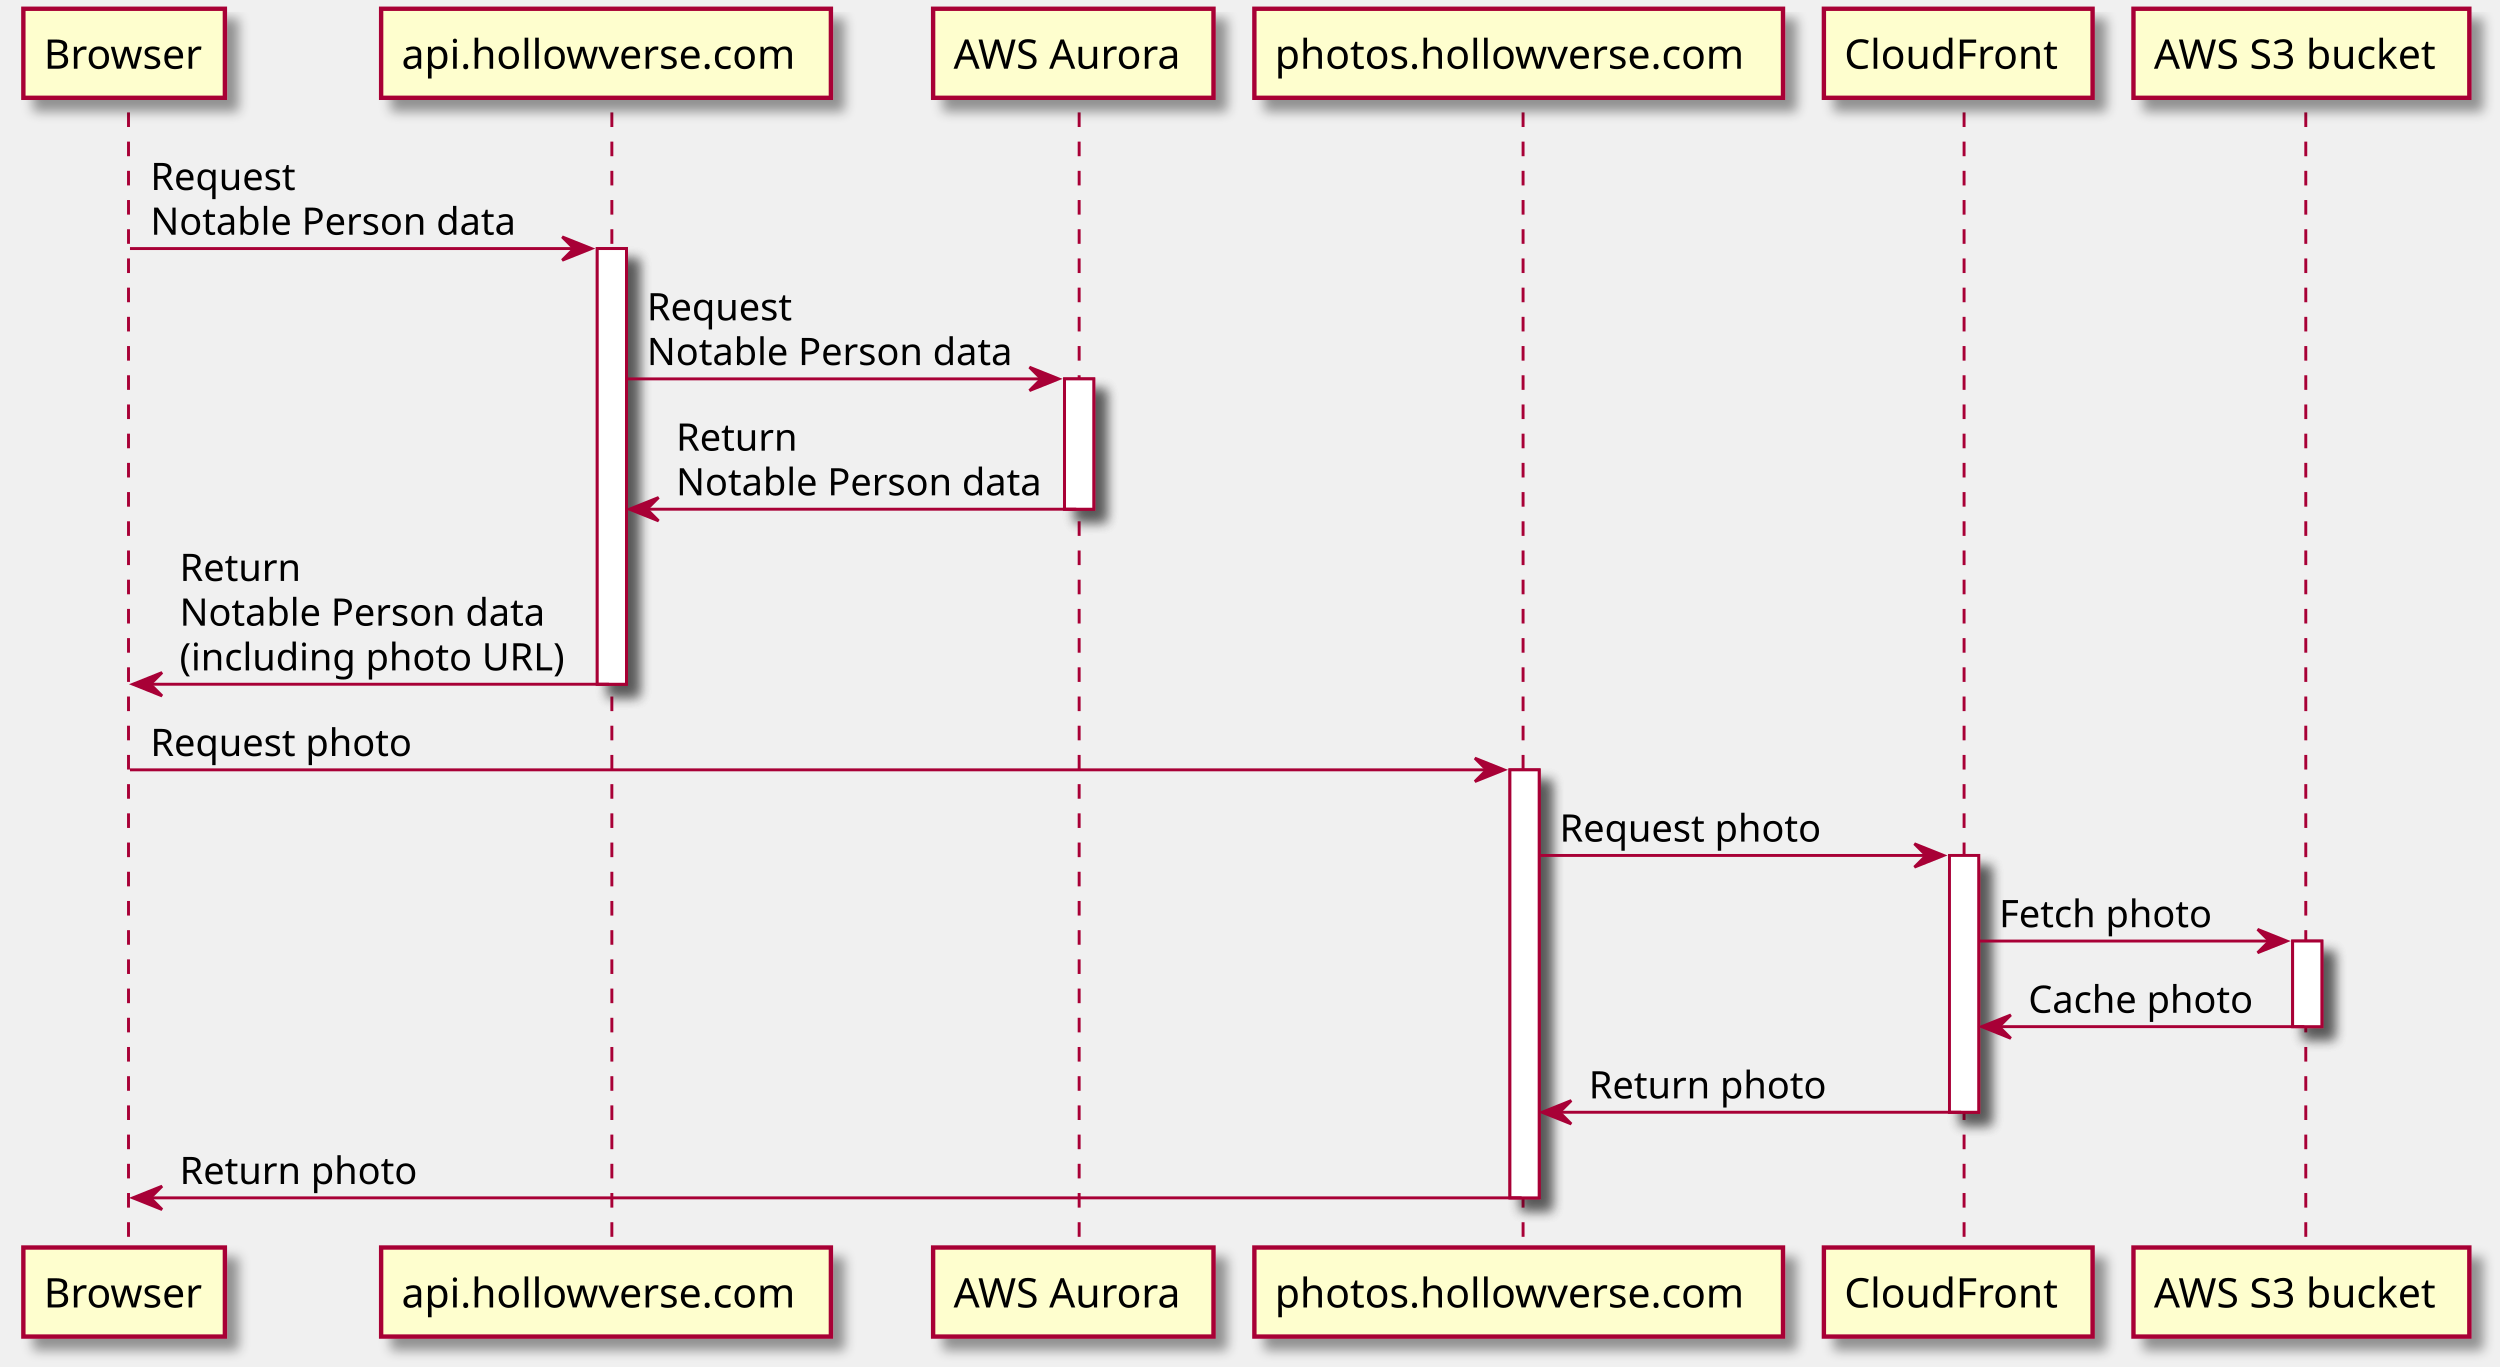
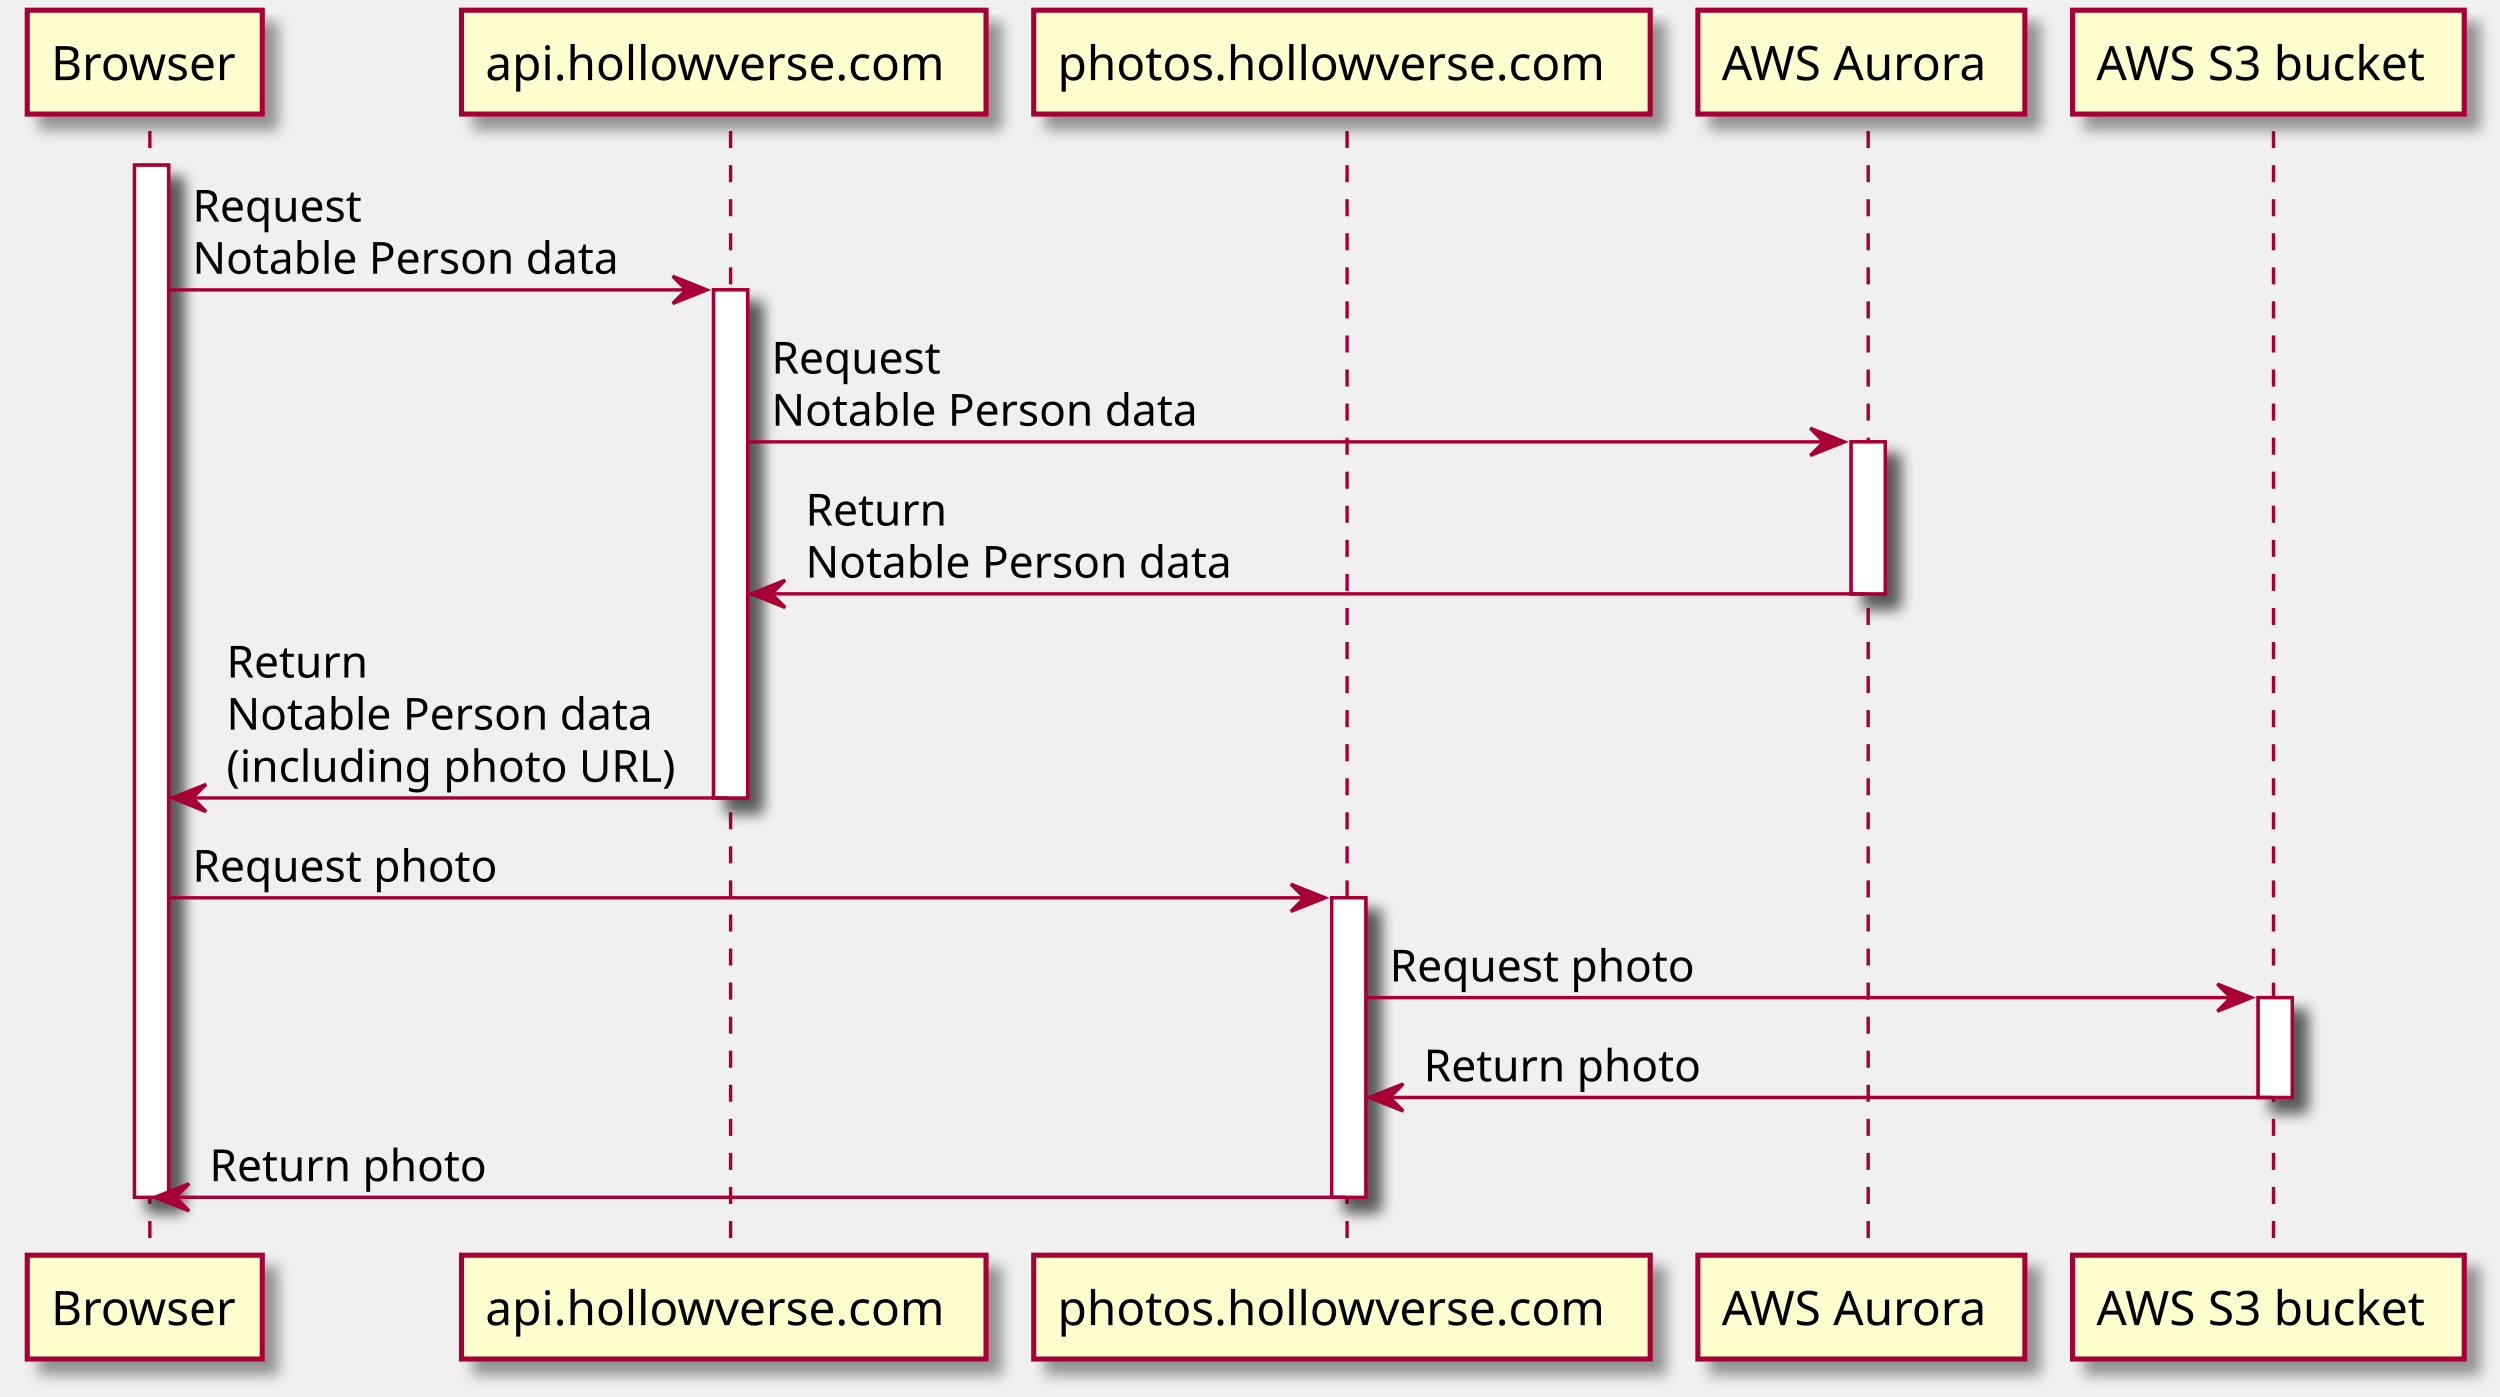
- <svg xmlns="http://www.w3.org/2000/svg" contentScriptType="application/ecmascript" contentStyleType="text/css" height="468px" preserveAspectRatio="none" style="width:856px;height:468px;" version="1.1" viewBox="0 0 856 468" width="856px" zoomAndPan="magnify">
+ <svg xmlns="http://www.w3.org/2000/svg" contentScriptType="application/ecmascript" contentStyleType="text/css" height="410px" preserveAspectRatio="none" style="width:734px;height:410px;" version="1.1" viewBox="0 0 734 410" width="734px" zoomAndPan="magnify">
  <defs>
-     <filter height="300%" id="f1esgb00rfin9i" width="300%" x="-1" y="-1">
+     <filter height="300%" id="f1o1mt7dfdqe4l" width="300%" x="-1" y="-1">
      <feGaussianBlur result="blurOut" stdDeviation="2.0" />
      <feColorMatrix in="blurOut" result="blurOut2" type="matrix" values="0 0 0 0 0 0 0 0 0 0 0 0 0 0 0 0 0 0 .4 0" />
      <feOffset dx="4.0" dy="4.0" in="blurOut2" result="blurOut3" />
      <feBlend in="SourceGraphic" in2="blurOut3" mode="normal" />
    </filter>
  </defs>
  <g>
-     <rect fill="#FFFFFF" filter="url(#f1esgb00rfin9i)" height="149.174" style="stroke: #A80036; stroke-width: 1.0;" width="10" x="204.5" y="85.109" />
-     <rect fill="#FFFFFF" filter="url(#f1esgb00rfin9i)" height="44.621" style="stroke: #A80036; stroke-width: 1.0;" width="10" x="364.5" y="129.731" />
-     <rect fill="#FFFFFF" filter="url(#f1esgb00rfin9i)" height="146.553" style="stroke: #A80036; stroke-width: 1.0;" width="10" x="517" y="263.594" />
-     <rect fill="#FFFFFF" filter="url(#f1esgb00rfin9i)" height="87.932" style="stroke: #A80036; stroke-width: 1.0;" width="10" x="667.5" y="292.904" />
-     <rect fill="#FFFFFF" filter="url(#f1esgb00rfin9i)" height="29.311" style="stroke: #A80036; stroke-width: 1.0;" width="10" x="785" y="322.215" />
-     <line style="stroke: #A80036; stroke-width: 1.0; stroke-dasharray: 5.0,5.0;" x1="44" x2="44" y1="38.488" y2="428.147" />
-     <line style="stroke: #A80036; stroke-width: 1.0; stroke-dasharray: 5.0,5.0;" x1="209.5" x2="209.5" y1="38.488" y2="428.147" />
-     <line style="stroke: #A80036; stroke-width: 1.0; stroke-dasharray: 5.0,5.0;" x1="369.5" x2="369.5" y1="38.488" y2="428.147" />
-     <line style="stroke: #A80036; stroke-width: 1.0; stroke-dasharray: 5.0,5.0;" x1="521.5" x2="521.5" y1="38.488" y2="428.147" />
-     <line style="stroke: #A80036; stroke-width: 1.0; stroke-dasharray: 5.0,5.0;" x1="672.5" x2="672.5" y1="38.488" y2="428.147" />
-     <line style="stroke: #A80036; stroke-width: 1.0; stroke-dasharray: 5.0,5.0;" x1="789.5" x2="789.5" y1="38.488" y2="428.147" />
-     <rect fill="#FEFECE" filter="url(#f1esgb00rfin9i)" height="30.488" style="stroke: #A80036; stroke-width: 1.5;" width="69" x="8" y="3" />
+     <rect fill="#FFFFFF" filter="url(#f1o1mt7dfdqe4l)" height="303.037" style="stroke: #A80036; stroke-width: 1.0;" width="10" x="39.5" y="48.488" />
+     <rect fill="#FFFFFF" filter="url(#f1o1mt7dfdqe4l)" height="149.174" style="stroke: #A80036; stroke-width: 1.0;" width="10" x="209.5" y="85.109" />
+     <rect fill="#FFFFFF" filter="url(#f1o1mt7dfdqe4l)" height="87.932" style="stroke: #A80036; stroke-width: 1.0;" width="10" x="391" y="263.594" />
+     <rect fill="#FFFFFF" filter="url(#f1o1mt7dfdqe4l)" height="44.621" style="stroke: #A80036; stroke-width: 1.0;" width="10" x="543.5" y="129.731" />
+     <rect fill="#FFFFFF" filter="url(#f1o1mt7dfdqe4l)" height="29.311" style="stroke: #A80036; stroke-width: 1.0;" width="10" x="663" y="292.904" />
+     <line style="stroke: #A80036; stroke-width: 1.0; stroke-dasharray: 5.0,5.0;" x1="44" x2="44" y1="38.488" y2="369.525" />
+     <line style="stroke: #A80036; stroke-width: 1.0; stroke-dasharray: 5.0,5.0;" x1="214.5" x2="214.5" y1="38.488" y2="369.525" />
+     <line style="stroke: #A80036; stroke-width: 1.0; stroke-dasharray: 5.0,5.0;" x1="395.5" x2="395.5" y1="38.488" y2="369.525" />
+     <line style="stroke: #A80036; stroke-width: 1.0; stroke-dasharray: 5.0,5.0;" x1="548.5" x2="548.5" y1="38.488" y2="369.525" />
+     <line style="stroke: #A80036; stroke-width: 1.0; stroke-dasharray: 5.0,5.0;" x1="667.5" x2="667.5" y1="38.488" y2="369.525" />
+     <rect fill="#FEFECE" filter="url(#f1o1mt7dfdqe4l)" height="30.488" style="stroke: #A80036; stroke-width: 1.5;" width="69" x="8" y="3" />
    <text fill="#000000" font-family="sans-serif" font-size="14" lengthAdjust="spacingAndGlyphs" textLength="55" x="15" y="23.535">Browser</text>
-     <rect fill="#FEFECE" filter="url(#f1esgb00rfin9i)" height="30.488" style="stroke: #A80036; stroke-width: 1.5;" width="69" x="8" y="427.147" />
-     <text fill="#000000" font-family="sans-serif" font-size="14" lengthAdjust="spacingAndGlyphs" textLength="55" x="15" y="447.682">Browser</text>
-     <rect fill="#FEFECE" filter="url(#f1esgb00rfin9i)" height="30.488" style="stroke: #A80036; stroke-width: 1.5;" width="154" x="130.5" y="3" />
-     <text fill="#000000" font-family="sans-serif" font-size="14" lengthAdjust="spacingAndGlyphs" textLength="140" x="137.5" y="23.535">api.hollowverse.com</text>
-     <rect fill="#FEFECE" filter="url(#f1esgb00rfin9i)" height="30.488" style="stroke: #A80036; stroke-width: 1.5;" width="154" x="130.5" y="427.147" />
-     <text fill="#000000" font-family="sans-serif" font-size="14" lengthAdjust="spacingAndGlyphs" textLength="140" x="137.5" y="447.682">api.hollowverse.com</text>
-     <rect fill="#FEFECE" filter="url(#f1esgb00rfin9i)" height="30.488" style="stroke: #A80036; stroke-width: 1.5;" width="96" x="319.5" y="3" />
-     <text fill="#000000" font-family="sans-serif" font-size="14" lengthAdjust="spacingAndGlyphs" textLength="82" x="326.5" y="23.535">AWS Aurora</text>
-     <rect fill="#FEFECE" filter="url(#f1esgb00rfin9i)" height="30.488" style="stroke: #A80036; stroke-width: 1.5;" width="96" x="319.5" y="427.147" />
-     <text fill="#000000" font-family="sans-serif" font-size="14" lengthAdjust="spacingAndGlyphs" textLength="82" x="326.5" y="447.682">AWS Aurora</text>
-     <rect fill="#FEFECE" filter="url(#f1esgb00rfin9i)" height="30.488" style="stroke: #A80036; stroke-width: 1.5;" width="181" x="429.5" y="3" />
-     <text fill="#000000" font-family="sans-serif" font-size="14" lengthAdjust="spacingAndGlyphs" textLength="167" x="436.5" y="23.535">photos.hollowverse.com</text>
-     <rect fill="#FEFECE" filter="url(#f1esgb00rfin9i)" height="30.488" style="stroke: #A80036; stroke-width: 1.5;" width="181" x="429.5" y="427.147" />
-     <text fill="#000000" font-family="sans-serif" font-size="14" lengthAdjust="spacingAndGlyphs" textLength="167" x="436.5" y="447.682">photos.hollowverse.com</text>
-     <rect fill="#FEFECE" filter="url(#f1esgb00rfin9i)" height="30.488" style="stroke: #A80036; stroke-width: 1.5;" width="92" x="624.5" y="3" />
-     <text fill="#000000" font-family="sans-serif" font-size="14" lengthAdjust="spacingAndGlyphs" textLength="78" x="631.5" y="23.535">CloudFront</text>
-     <rect fill="#FEFECE" filter="url(#f1esgb00rfin9i)" height="30.488" style="stroke: #A80036; stroke-width: 1.5;" width="92" x="624.5" y="427.147" />
-     <text fill="#000000" font-family="sans-serif" font-size="14" lengthAdjust="spacingAndGlyphs" textLength="78" x="631.5" y="447.682">CloudFront</text>
-     <rect fill="#FEFECE" filter="url(#f1esgb00rfin9i)" height="30.488" style="stroke: #A80036; stroke-width: 1.5;" width="115" x="730.5" y="3" />
-     <text fill="#000000" font-family="sans-serif" font-size="14" lengthAdjust="spacingAndGlyphs" textLength="101" x="737.5" y="23.535">AWS S3 bucket</text>
-     <rect fill="#FEFECE" filter="url(#f1esgb00rfin9i)" height="30.488" style="stroke: #A80036; stroke-width: 1.5;" width="115" x="730.5" y="427.147" />
-     <text fill="#000000" font-family="sans-serif" font-size="14" lengthAdjust="spacingAndGlyphs" textLength="101" x="737.5" y="447.682">AWS S3 bucket</text>
-     <rect fill="#FFFFFF" filter="url(#f1esgb00rfin9i)" height="149.174" style="stroke: #A80036; stroke-width: 1.0;" width="10" x="204.5" y="85.109" />
-     <rect fill="#FFFFFF" filter="url(#f1esgb00rfin9i)" height="44.621" style="stroke: #A80036; stroke-width: 1.0;" width="10" x="364.5" y="129.731" />
-     <rect fill="#FFFFFF" filter="url(#f1esgb00rfin9i)" height="146.553" style="stroke: #A80036; stroke-width: 1.0;" width="10" x="517" y="263.594" />
-     <rect fill="#FFFFFF" filter="url(#f1esgb00rfin9i)" height="87.932" style="stroke: #A80036; stroke-width: 1.0;" width="10" x="667.5" y="292.904" />
-     <rect fill="#FFFFFF" filter="url(#f1esgb00rfin9i)" height="29.311" style="stroke: #A80036; stroke-width: 1.0;" width="10" x="785" y="322.215" />
-     <polygon fill="#A80036" points="192.5,81.109,202.5,85.109,192.5,89.109,196.5,85.109" style="stroke: #A80036; stroke-width: 1.0;" />
-     <line style="stroke: #A80036; stroke-width: 1.0;" x1="44.5" x2="198.5" y1="85.109" y2="85.109" />
-     <text fill="#000000" font-family="sans-serif" font-size="13" lengthAdjust="spacingAndGlyphs" textLength="50" x="51.5" y="65.057">Request</text>
-     <text fill="#000000" font-family="sans-serif" font-size="13" lengthAdjust="spacingAndGlyphs" textLength="126" x="51.5" y="80.367">Notable Person data</text>
-     <polygon fill="#A80036" points="352.5,125.731,362.5,129.731,352.5,133.731,356.5,129.731" style="stroke: #A80036; stroke-width: 1.0;" />
-     <line style="stroke: #A80036; stroke-width: 1.0;" x1="214.5" x2="358.5" y1="129.731" y2="129.731" />
-     <text fill="#000000" font-family="sans-serif" font-size="13" lengthAdjust="spacingAndGlyphs" textLength="50" x="221.5" y="109.678">Request</text>
-     <text fill="#000000" font-family="sans-serif" font-size="13" lengthAdjust="spacingAndGlyphs" textLength="126" x="221.5" y="124.988">Notable Person data</text>
-     <polygon fill="#A80036" points="225.5,170.352,215.5,174.352,225.5,178.352,221.5,174.352" style="stroke: #A80036; stroke-width: 1.0;" />
-     <line style="stroke: #A80036; stroke-width: 1.0;" x1="219.5" x2="368.5" y1="174.352" y2="174.352" />
-     <text fill="#000000" font-family="sans-serif" font-size="13" lengthAdjust="spacingAndGlyphs" textLength="41" x="231.5" y="154.299">Return</text>
-     <text fill="#000000" font-family="sans-serif" font-size="13" lengthAdjust="spacingAndGlyphs" textLength="126" x="231.5" y="169.609">Notable Person data</text>
-     <polygon fill="#A80036" points="55.5,230.283,45.5,234.283,55.5,238.283,51.5,234.283" style="stroke: #A80036; stroke-width: 1.0;" />
-     <line style="stroke: #A80036; stroke-width: 1.0;" x1="49.5" x2="208.5" y1="234.283" y2="234.283" />
-     <text fill="#000000" font-family="sans-serif" font-size="13" lengthAdjust="spacingAndGlyphs" textLength="41" x="61.5" y="198.92">Return</text>
-     <text fill="#000000" font-family="sans-serif" font-size="13" lengthAdjust="spacingAndGlyphs" textLength="126" x="61.5" y="214.231">Notable Person data</text>
-     <text fill="#000000" font-family="sans-serif" font-size="13" lengthAdjust="spacingAndGlyphs" textLength="136" x="61.5" y="229.541">(including photo URL)</text>
-     <polygon fill="#A80036" points="505,259.594,515,263.594,505,267.594,509,263.594" style="stroke: #A80036; stroke-width: 1.0;" />
-     <line style="stroke: #A80036; stroke-width: 1.0;" x1="44.5" x2="511" y1="263.594" y2="263.594" />
-     <text fill="#000000" font-family="sans-serif" font-size="13" lengthAdjust="spacingAndGlyphs" textLength="91" x="51.5" y="258.852">Request photo</text>
-     <polygon fill="#A80036" points="655.5,288.904,665.5,292.904,655.5,296.904,659.5,292.904" style="stroke: #A80036; stroke-width: 1.0;" />
-     <line style="stroke: #A80036; stroke-width: 1.0;" x1="527" x2="661.5" y1="292.904" y2="292.904" />
-     <text fill="#000000" font-family="sans-serif" font-size="13" lengthAdjust="spacingAndGlyphs" textLength="91" x="534" y="288.162">Request photo</text>
-     <polygon fill="#A80036" points="773,318.215,783,322.215,773,326.215,777,322.215" style="stroke: #A80036; stroke-width: 1.0;" />
-     <line style="stroke: #A80036; stroke-width: 1.0;" x1="677.5" x2="779" y1="322.215" y2="322.215" />
-     <text fill="#000000" font-family="sans-serif" font-size="13" lengthAdjust="spacingAndGlyphs" textLength="75" x="684.5" y="317.473">Fetch photo</text>
-     <polygon fill="#A80036" points="688.5,347.525,678.5,351.525,688.5,355.525,684.5,351.525" style="stroke: #A80036; stroke-width: 1.0;" />
-     <line style="stroke: #A80036; stroke-width: 1.0;" x1="682.5" x2="789" y1="351.525" y2="351.525" />
-     <text fill="#000000" font-family="sans-serif" font-size="13" lengthAdjust="spacingAndGlyphs" textLength="79" x="694.5" y="346.783">Cache photo</text>
-     <polygon fill="#A80036" points="538,376.836,528,380.836,538,384.836,534,380.836" style="stroke: #A80036; stroke-width: 1.0;" />
-     <line style="stroke: #A80036; stroke-width: 1.0;" x1="532" x2="671.5" y1="380.836" y2="380.836" />
-     <text fill="#000000" font-family="sans-serif" font-size="13" lengthAdjust="spacingAndGlyphs" textLength="82" x="544" y="376.094">Return photo</text>
-     <polygon fill="#A80036" points="55.5,406.147,45.5,410.147,55.5,414.147,51.5,410.147" style="stroke: #A80036; stroke-width: 1.0;" />
-     <line style="stroke: #A80036; stroke-width: 1.0;" x1="49.5" x2="521" y1="410.147" y2="410.147" />
-     <text fill="#000000" font-family="sans-serif" font-size="13" lengthAdjust="spacingAndGlyphs" textLength="82" x="61.5" y="405.404">Return photo</text>
+     <rect fill="#FEFECE" filter="url(#f1o1mt7dfdqe4l)" height="30.488" style="stroke: #A80036; stroke-width: 1.5;" width="69" x="8" y="368.525" />
+     <text fill="#000000" font-family="sans-serif" font-size="14" lengthAdjust="spacingAndGlyphs" textLength="55" x="15" y="389.06">Browser</text>
+     <rect fill="#FEFECE" filter="url(#f1o1mt7dfdqe4l)" height="30.488" style="stroke: #A80036; stroke-width: 1.5;" width="154" x="135.5" y="3" />
+     <text fill="#000000" font-family="sans-serif" font-size="14" lengthAdjust="spacingAndGlyphs" textLength="140" x="142.5" y="23.535">api.hollowverse.com</text>
+     <rect fill="#FEFECE" filter="url(#f1o1mt7dfdqe4l)" height="30.488" style="stroke: #A80036; stroke-width: 1.5;" width="154" x="135.5" y="368.525" />
+     <text fill="#000000" font-family="sans-serif" font-size="14" lengthAdjust="spacingAndGlyphs" textLength="140" x="142.5" y="389.06">api.hollowverse.com</text>
+     <rect fill="#FEFECE" filter="url(#f1o1mt7dfdqe4l)" height="30.488" style="stroke: #A80036; stroke-width: 1.5;" width="181" x="303.5" y="3" />
+     <text fill="#000000" font-family="sans-serif" font-size="14" lengthAdjust="spacingAndGlyphs" textLength="167" x="310.5" y="23.535">photos.hollowverse.com</text>
+     <rect fill="#FEFECE" filter="url(#f1o1mt7dfdqe4l)" height="30.488" style="stroke: #A80036; stroke-width: 1.5;" width="181" x="303.5" y="368.525" />
+     <text fill="#000000" font-family="sans-serif" font-size="14" lengthAdjust="spacingAndGlyphs" textLength="167" x="310.5" y="389.06">photos.hollowverse.com</text>
+     <rect fill="#FEFECE" filter="url(#f1o1mt7dfdqe4l)" height="30.488" style="stroke: #A80036; stroke-width: 1.5;" width="96" x="498.5" y="3" />
+     <text fill="#000000" font-family="sans-serif" font-size="14" lengthAdjust="spacingAndGlyphs" textLength="82" x="505.5" y="23.535">AWS Aurora</text>
+     <rect fill="#FEFECE" filter="url(#f1o1mt7dfdqe4l)" height="30.488" style="stroke: #A80036; stroke-width: 1.5;" width="96" x="498.5" y="368.525" />
+     <text fill="#000000" font-family="sans-serif" font-size="14" lengthAdjust="spacingAndGlyphs" textLength="82" x="505.5" y="389.06">AWS Aurora</text>
+     <rect fill="#FEFECE" filter="url(#f1o1mt7dfdqe4l)" height="30.488" style="stroke: #A80036; stroke-width: 1.5;" width="115" x="608.5" y="3" />
+     <text fill="#000000" font-family="sans-serif" font-size="14" lengthAdjust="spacingAndGlyphs" textLength="101" x="615.5" y="23.535">AWS S3 bucket</text>
+     <rect fill="#FEFECE" filter="url(#f1o1mt7dfdqe4l)" height="30.488" style="stroke: #A80036; stroke-width: 1.5;" width="115" x="608.5" y="368.525" />
+     <text fill="#000000" font-family="sans-serif" font-size="14" lengthAdjust="spacingAndGlyphs" textLength="101" x="615.5" y="389.06">AWS S3 bucket</text>
+     <rect fill="#FFFFFF" filter="url(#f1o1mt7dfdqe4l)" height="303.037" style="stroke: #A80036; stroke-width: 1.0;" width="10" x="39.5" y="48.488" />
+     <rect fill="#FFFFFF" filter="url(#f1o1mt7dfdqe4l)" height="149.174" style="stroke: #A80036; stroke-width: 1.0;" width="10" x="209.5" y="85.109" />
+     <rect fill="#FFFFFF" filter="url(#f1o1mt7dfdqe4l)" height="87.932" style="stroke: #A80036; stroke-width: 1.0;" width="10" x="391" y="263.594" />
+     <rect fill="#FFFFFF" filter="url(#f1o1mt7dfdqe4l)" height="44.621" style="stroke: #A80036; stroke-width: 1.0;" width="10" x="543.5" y="129.731" />
+     <rect fill="#FFFFFF" filter="url(#f1o1mt7dfdqe4l)" height="29.311" style="stroke: #A80036; stroke-width: 1.0;" width="10" x="663" y="292.904" />
+     <polygon fill="#A80036" points="197.5,81.109,207.5,85.109,197.5,89.109,201.5,85.109" style="stroke: #A80036; stroke-width: 1.0;" />
+     <line style="stroke: #A80036; stroke-width: 1.0;" x1="49.5" x2="203.5" y1="85.109" y2="85.109" />
+     <text fill="#000000" font-family="sans-serif" font-size="13" lengthAdjust="spacingAndGlyphs" textLength="50" x="56.5" y="65.057">Request</text>
+     <text fill="#000000" font-family="sans-serif" font-size="13" lengthAdjust="spacingAndGlyphs" textLength="126" x="56.5" y="80.367">Notable Person data</text>
+     <polygon fill="#A80036" points="531.5,125.731,541.5,129.731,531.5,133.731,535.5,129.731" style="stroke: #A80036; stroke-width: 1.0;" />
+     <line style="stroke: #A80036; stroke-width: 1.0;" x1="219.5" x2="537.5" y1="129.731" y2="129.731" />
+     <text fill="#000000" font-family="sans-serif" font-size="13" lengthAdjust="spacingAndGlyphs" textLength="50" x="226.5" y="109.678">Request</text>
+     <text fill="#000000" font-family="sans-serif" font-size="13" lengthAdjust="spacingAndGlyphs" textLength="126" x="226.5" y="124.988">Notable Person data</text>
+     <polygon fill="#A80036" points="230.5,170.352,220.5,174.352,230.5,178.352,226.5,174.352" style="stroke: #A80036; stroke-width: 1.0;" />
+     <line style="stroke: #A80036; stroke-width: 1.0;" x1="224.5" x2="547.5" y1="174.352" y2="174.352" />
+     <text fill="#000000" font-family="sans-serif" font-size="13" lengthAdjust="spacingAndGlyphs" textLength="41" x="236.5" y="154.299">Return</text>
+     <text fill="#000000" font-family="sans-serif" font-size="13" lengthAdjust="spacingAndGlyphs" textLength="126" x="236.5" y="169.609">Notable Person data</text>
+     <polygon fill="#A80036" points="60.5,230.283,50.5,234.283,60.5,238.283,56.5,234.283" style="stroke: #A80036; stroke-width: 1.0;" />
+     <line style="stroke: #A80036; stroke-width: 1.0;" x1="54.5" x2="213.5" y1="234.283" y2="234.283" />
+     <text fill="#000000" font-family="sans-serif" font-size="13" lengthAdjust="spacingAndGlyphs" textLength="41" x="66.5" y="198.92">Return</text>
+     <text fill="#000000" font-family="sans-serif" font-size="13" lengthAdjust="spacingAndGlyphs" textLength="126" x="66.5" y="214.231">Notable Person data</text>
+     <text fill="#000000" font-family="sans-serif" font-size="13" lengthAdjust="spacingAndGlyphs" textLength="136" x="66.5" y="229.541">(including photo URL)</text>
+     <polygon fill="#A80036" points="379,259.594,389,263.594,379,267.594,383,263.594" style="stroke: #A80036; stroke-width: 1.0;" />
+     <line style="stroke: #A80036; stroke-width: 1.0;" x1="49.5" x2="385" y1="263.594" y2="263.594" />
+     <text fill="#000000" font-family="sans-serif" font-size="13" lengthAdjust="spacingAndGlyphs" textLength="91" x="56.5" y="258.852">Request photo</text>
+     <polygon fill="#A80036" points="651,288.904,661,292.904,651,296.904,655,292.904" style="stroke: #A80036; stroke-width: 1.0;" />
+     <line style="stroke: #A80036; stroke-width: 1.0;" x1="401" x2="657" y1="292.904" y2="292.904" />
+     <text fill="#000000" font-family="sans-serif" font-size="13" lengthAdjust="spacingAndGlyphs" textLength="91" x="408" y="288.162">Request photo</text>
+     <polygon fill="#A80036" points="412,318.215,402,322.215,412,326.215,408,322.215" style="stroke: #A80036; stroke-width: 1.0;" />
+     <line style="stroke: #A80036; stroke-width: 1.0;" x1="406" x2="667" y1="322.215" y2="322.215" />
+     <text fill="#000000" font-family="sans-serif" font-size="13" lengthAdjust="spacingAndGlyphs" textLength="82" x="418" y="317.473">Return photo</text>
+     <polygon fill="#A80036" points="55.5,347.525,45.5,351.525,55.5,355.525,51.5,351.525" style="stroke: #A80036; stroke-width: 1.0;" />
+     <line style="stroke: #A80036; stroke-width: 1.0;" x1="49.5" x2="395" y1="351.525" y2="351.525" />
+     <text fill="#000000" font-family="sans-serif" font-size="13" lengthAdjust="spacingAndGlyphs" textLength="82" x="61.5" y="346.783">Return photo</text>
  </g>
</svg>
